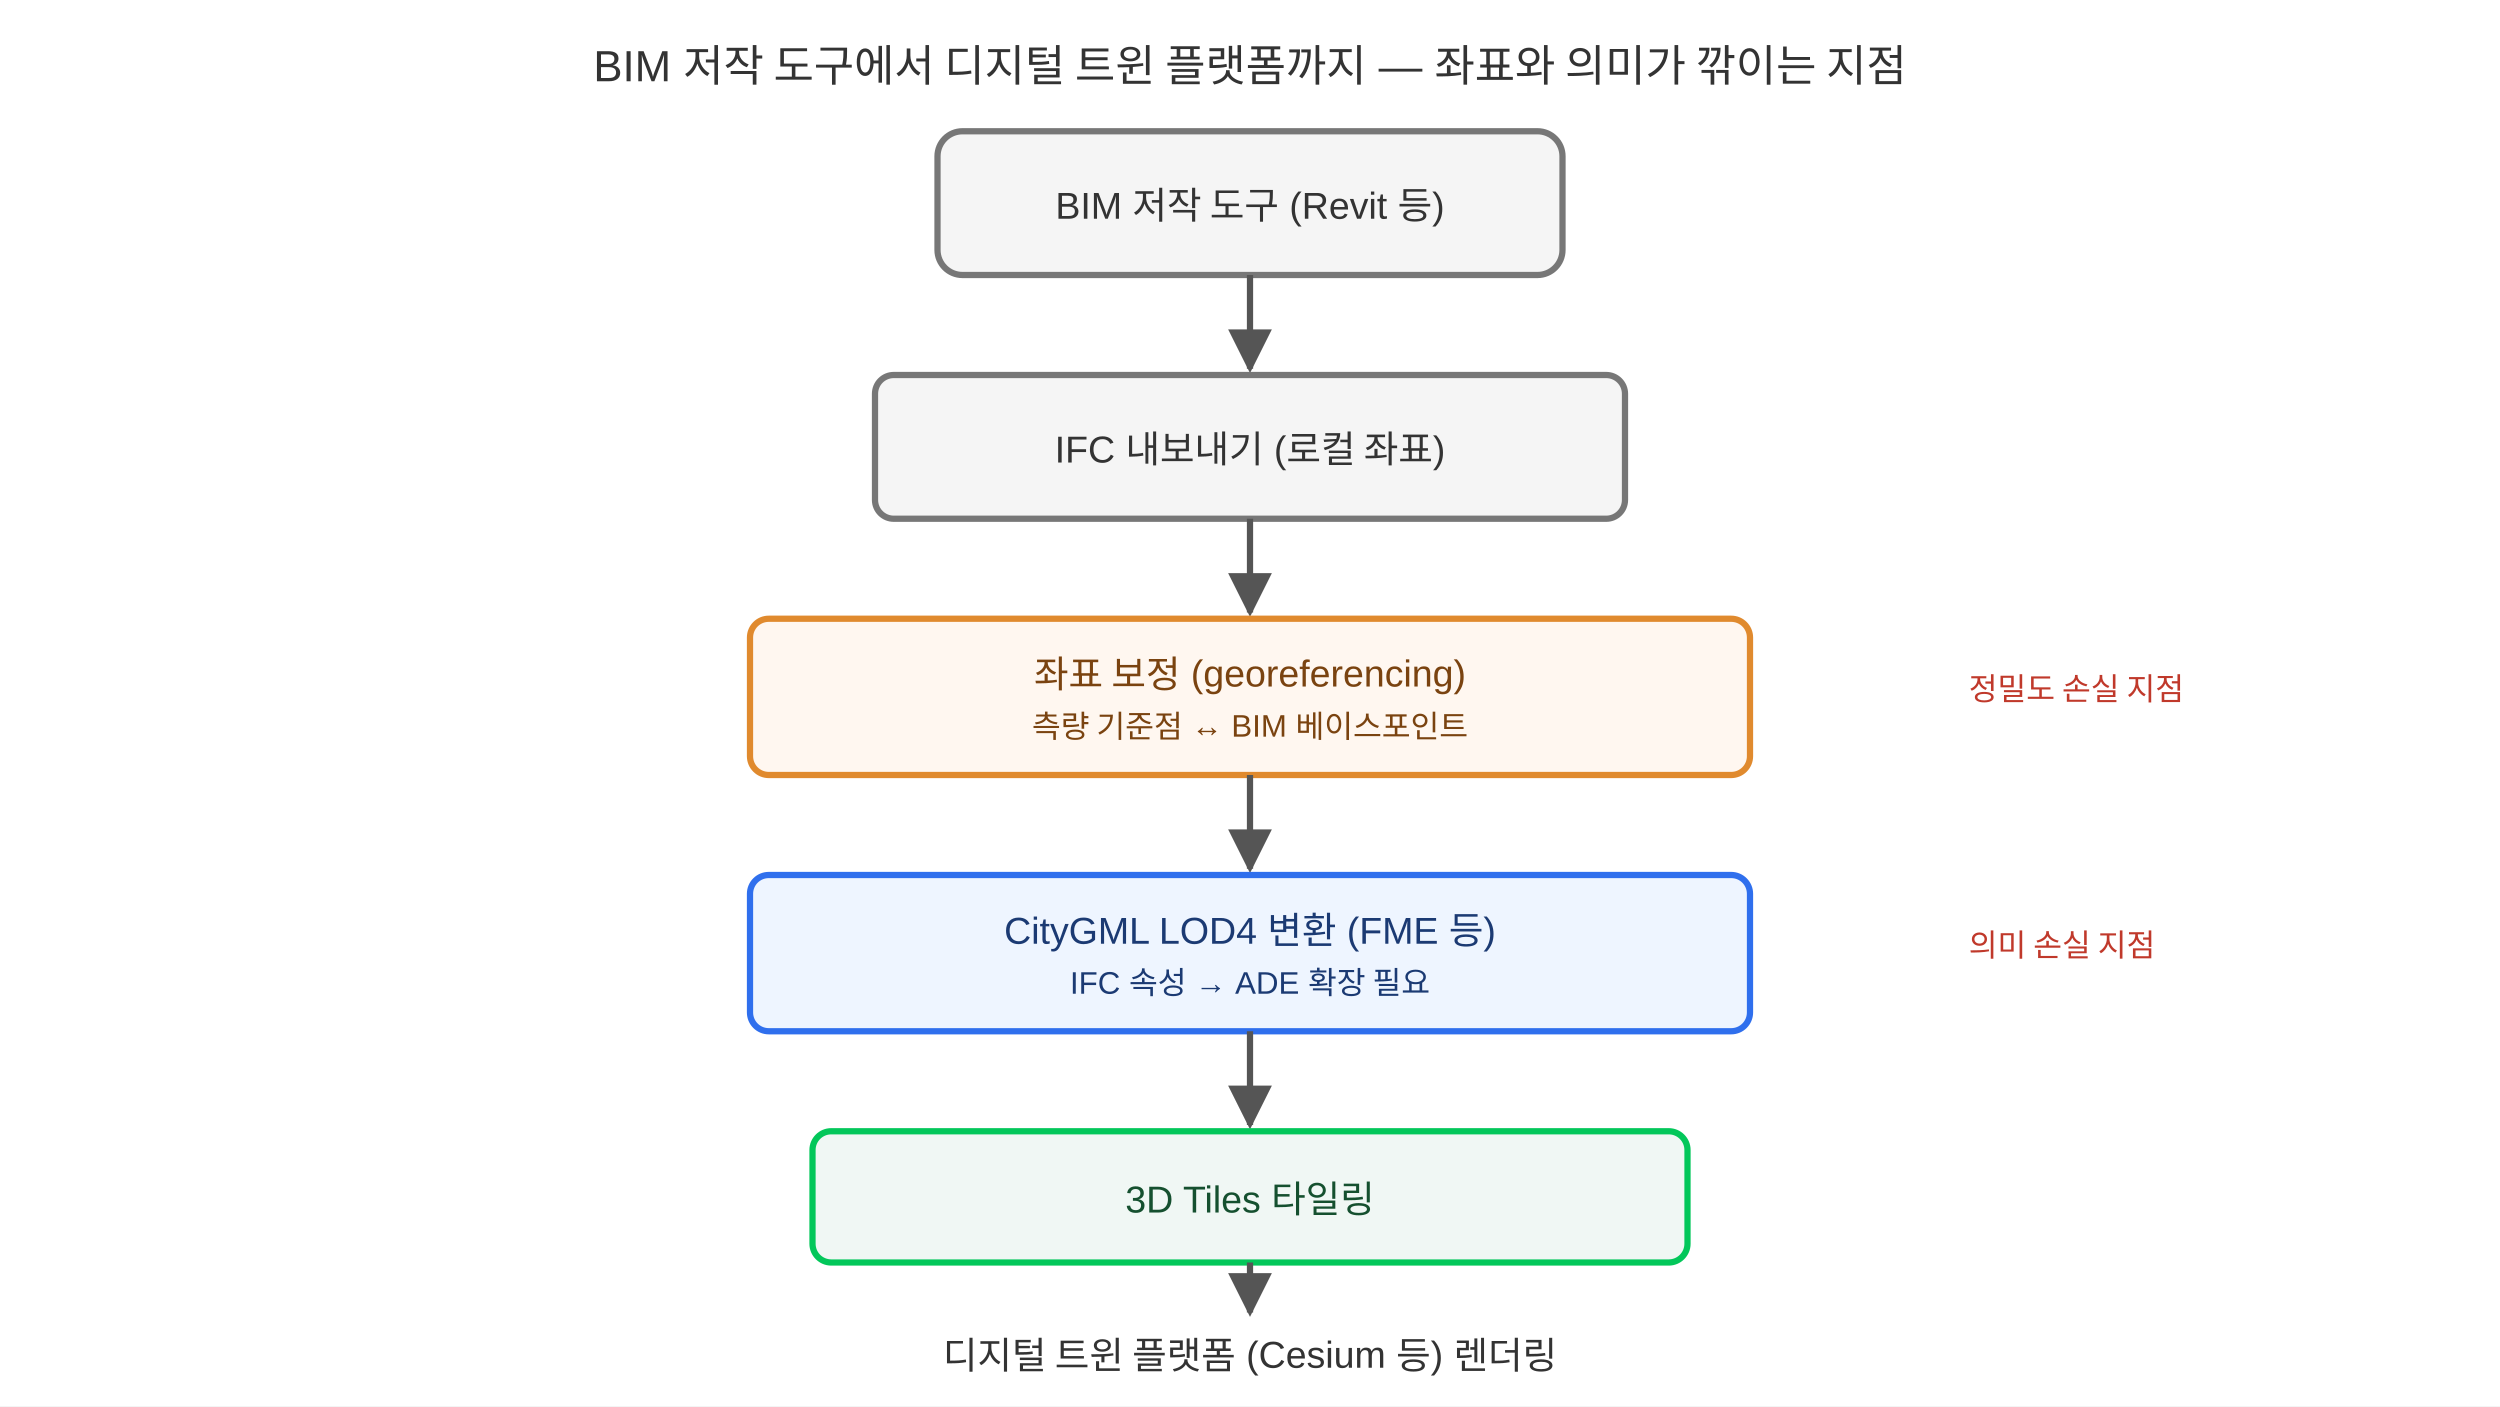
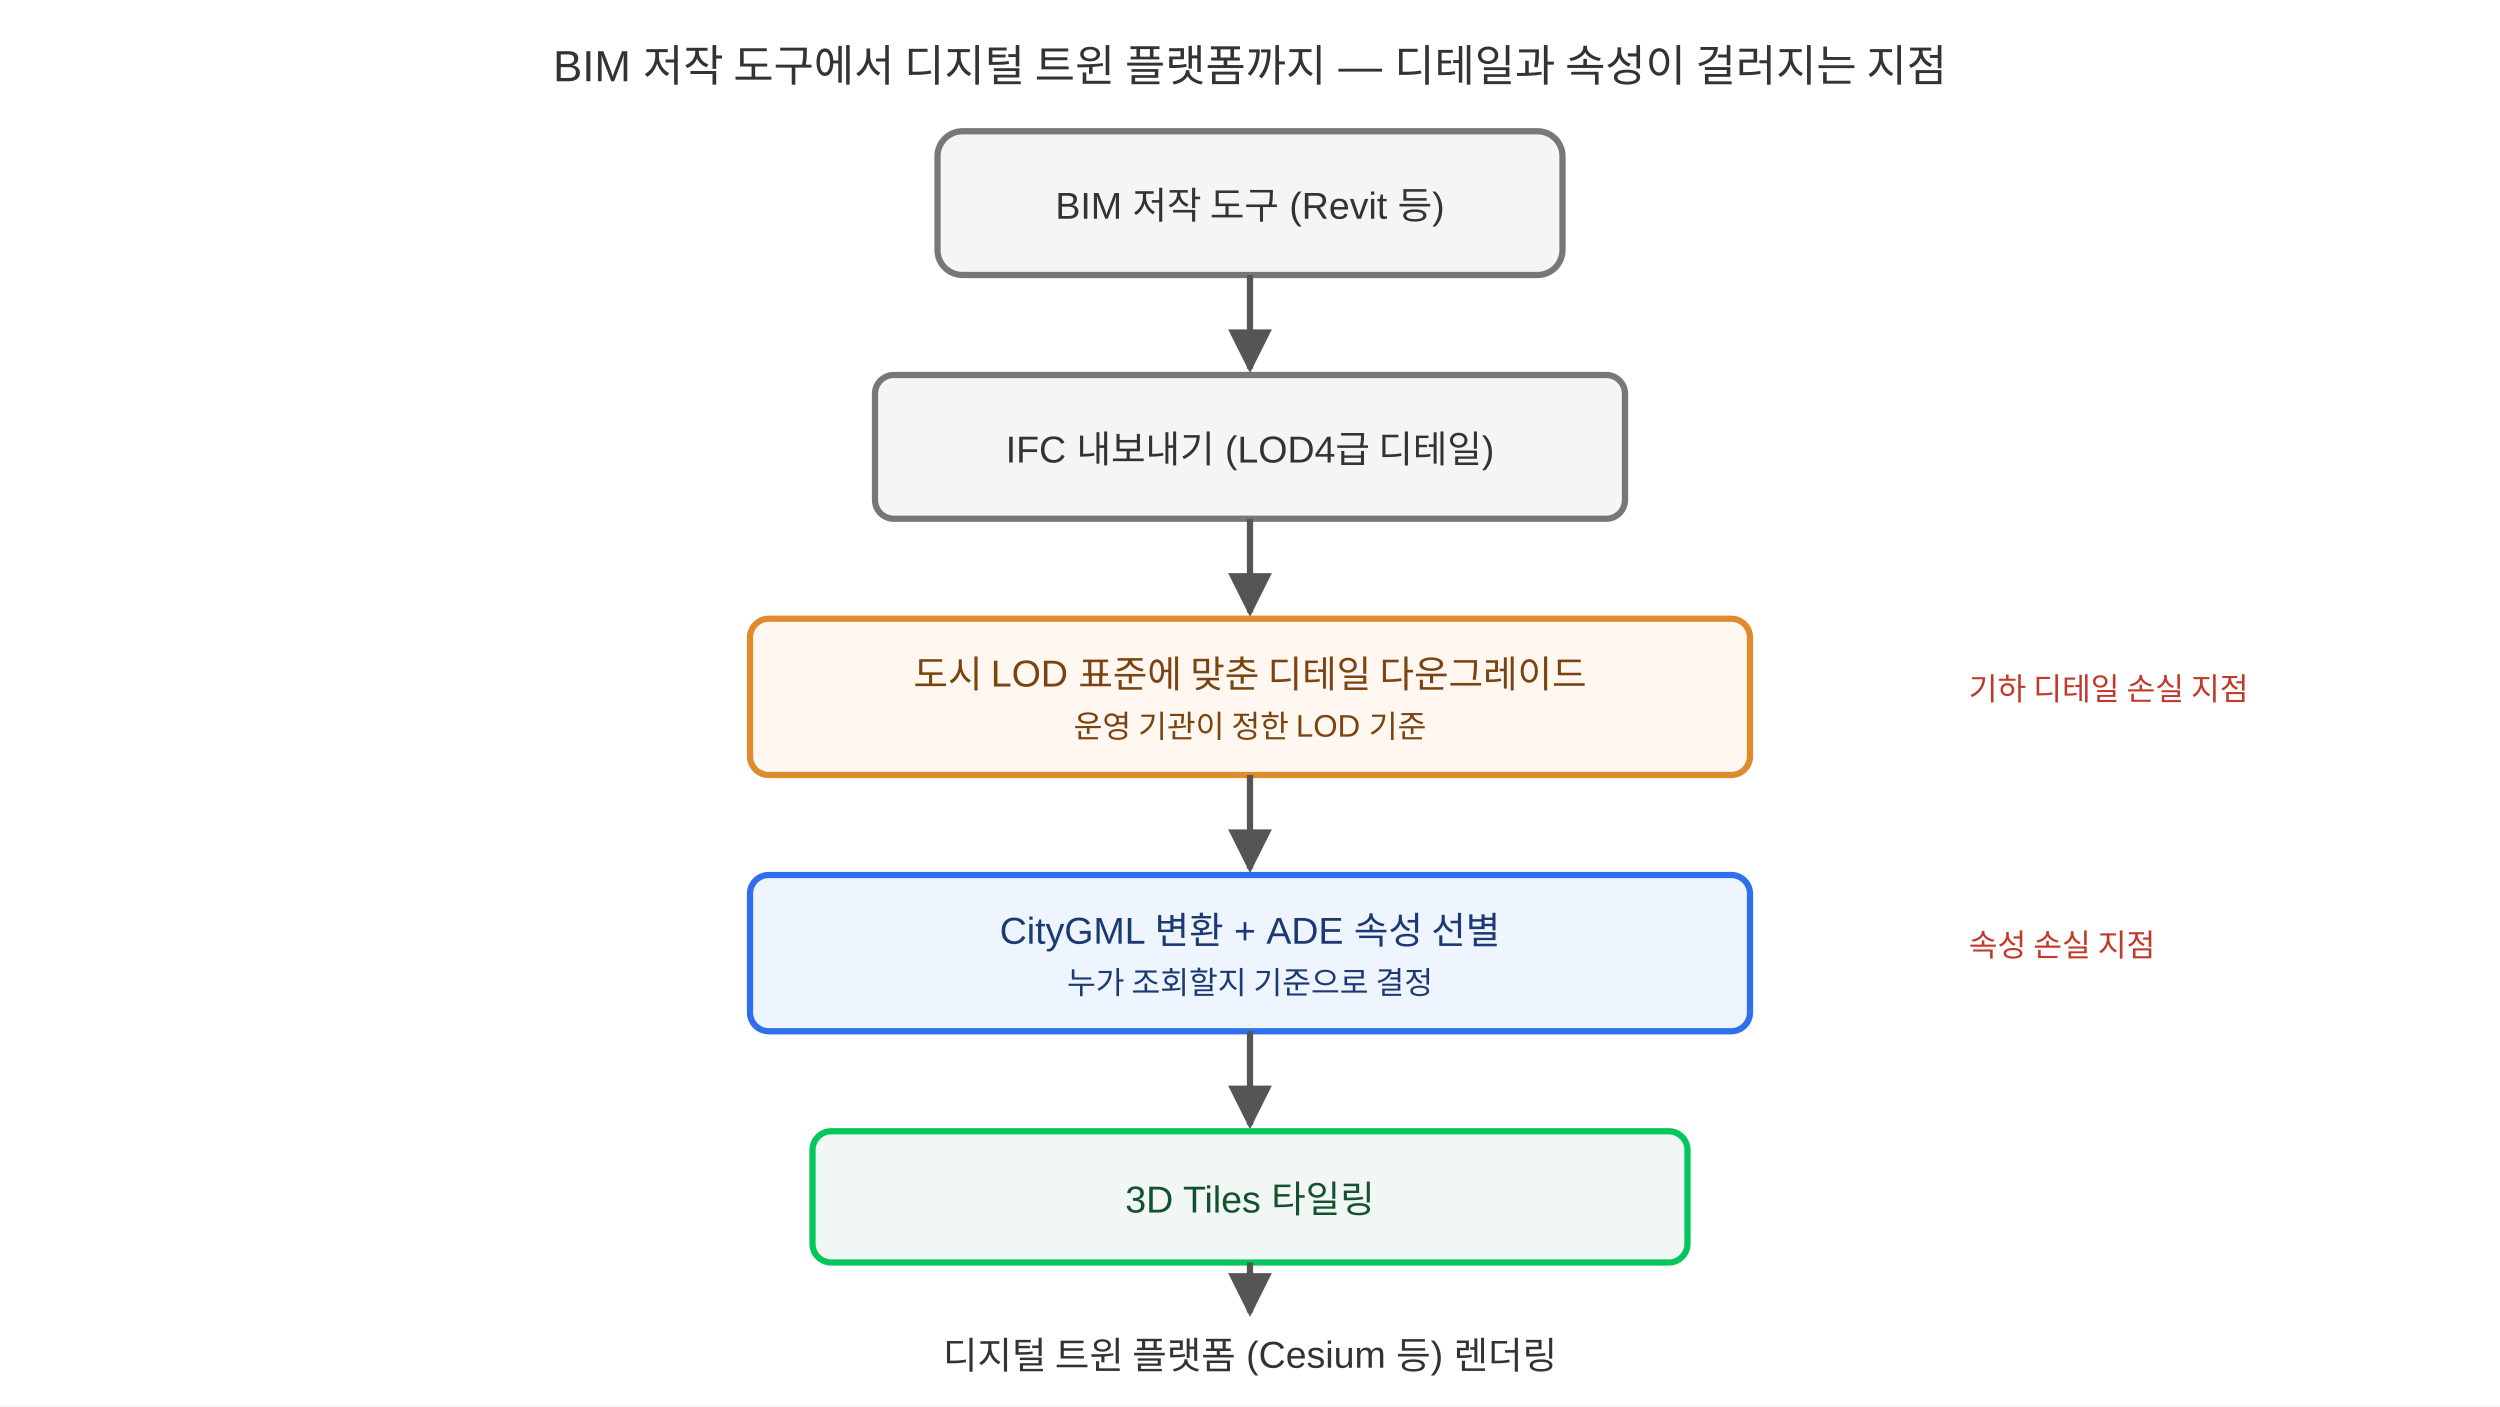
<svg xmlns="http://www.w3.org/2000/svg" viewBox="0 0 800 450" width="800" height="450" font-family="'Helvetica Neue', Arial, sans-serif">
  <defs>
    <marker id="arrowIFC" viewBox="0 0 10 10" refX="9" refY="5" markerWidth="7" markerHeight="7" orient="auto-start-reverse">
      <path d="M0,0 L10,5 L0,10 z" fill="#555" />
    </marker>
  </defs>
  <rect x="0" y="0" width="800" height="450" fill="#ffffff" />
-   <text x="400" y="26" text-anchor="middle" font-size="14" fill="#333333">BIM 저작 도구에서 디지털 트윈 플랫폼까지 — 좌표와 의미가 깎이는 지점</text>
+   <text x="400" y="26" text-anchor="middle" font-size="14" fill="#333333">BIM 저작 도구에서 디지털 트윈 플랫폼까지 — 디테일과 속성이 걸러지는 지점</text>
  <rect x="300" y="42" width="200" height="46" rx="8" fill="#f5f5f5" stroke="#777777" stroke-width="2" />
  <text x="400" y="70" text-anchor="middle" font-size="12" fill="#333333">BIM 저작 도구 (Revit 등)</text>
  <line x1="400" y1="88" x2="400" y2="118" stroke="#555" stroke-width="2" marker-end="url(#arrowIFC)" />
  <rect x="280" y="120" width="240" height="46" rx="6" fill="#f5f5f5" stroke="#777777" stroke-width="2" />
-   <text x="400" y="148" text-anchor="middle" font-size="12" fill="#333333">IFC 내보내기 (로컬 좌표)</text>
+   <text x="400" y="148" text-anchor="middle" font-size="12" fill="#333333">IFC 내보내기 (LOD4급 디테일)</text>
  <line x1="400" y1="166" x2="400" y2="196" stroke="#555" stroke-width="2" marker-end="url(#arrowIFC)" />
  <rect x="240" y="198" width="320" height="50" rx="6" fill="#fff7f0" stroke="#e08a2e" stroke-width="2" />
-   <text x="400" y="220" text-anchor="middle" font-size="12" fill="#7a4310">좌표 보정 (georeferencing)</text>
-   <text x="400" y="236" text-anchor="middle" font-size="10" fill="#7a4310">측량 기준점 ↔ BIM 베이스포인트</text>
-   <text x="630" y="224" font-size="10" fill="#c0392b">정밀도 손실 지점</text>
+   <text x="400" y="220" text-anchor="middle" font-size="12" fill="#7a4310">도시 LOD 표준에 맞춘 디테일 다운그레이드</text>
+   <text x="400" y="236" text-anchor="middle" font-size="10" fill="#7a4310">운영 기관이 정한 LOD 기준</text>
+   <text x="630" y="224" font-size="10" fill="#c0392b">기하 디테일 손실 지점</text>
  <line x1="400" y1="248" x2="400" y2="278" stroke="#555" stroke-width="2" marker-end="url(#arrowIFC)" />
  <rect x="240" y="280" width="320" height="50" rx="6" fill="#eef5ff" stroke="#2f6fed" stroke-width="2" />
-   <text x="400" y="302" text-anchor="middle" font-size="12" fill="#1b3a73">CityGML LOD4 변환 (FME 등)</text>
-   <text x="400" y="318" text-anchor="middle" font-size="10" fill="#1b3a73">IFC 속성 → ADE 확장 필요</text>
-   <text x="630" y="306" font-size="10" fill="#c0392b">의미 손실 지점</text>
+   <text x="400" y="302" text-anchor="middle" font-size="12" fill="#1b3a73">CityGML 변환 + ADE 속성 선별</text>
+   <text x="400" y="318" text-anchor="middle" font-size="10" fill="#1b3a73">누가 조회할지 기준으로 결정</text>
+   <text x="630" y="306" font-size="10" fill="#c0392b">속성 손실 지점</text>
  <line x1="400" y1="330" x2="400" y2="360" stroke="#555" stroke-width="2" marker-end="url(#arrowIFC)" />
  <rect x="260" y="362" width="280" height="42" rx="6" fill="#f0f7f4" stroke="#03c75a" stroke-width="2" />
  <text x="400" y="388" text-anchor="middle" font-size="12" fill="#15502f">3D Tiles 타일링</text>
  <line x1="400" y1="404" x2="400" y2="420" stroke="#555" stroke-width="2" marker-end="url(#arrowIFC)" />
  <text x="400" y="438" text-anchor="middle" font-size="12" fill="#333333">디지털 트윈 플랫폼 (Cesium 등) 렌더링</text>
</svg>
